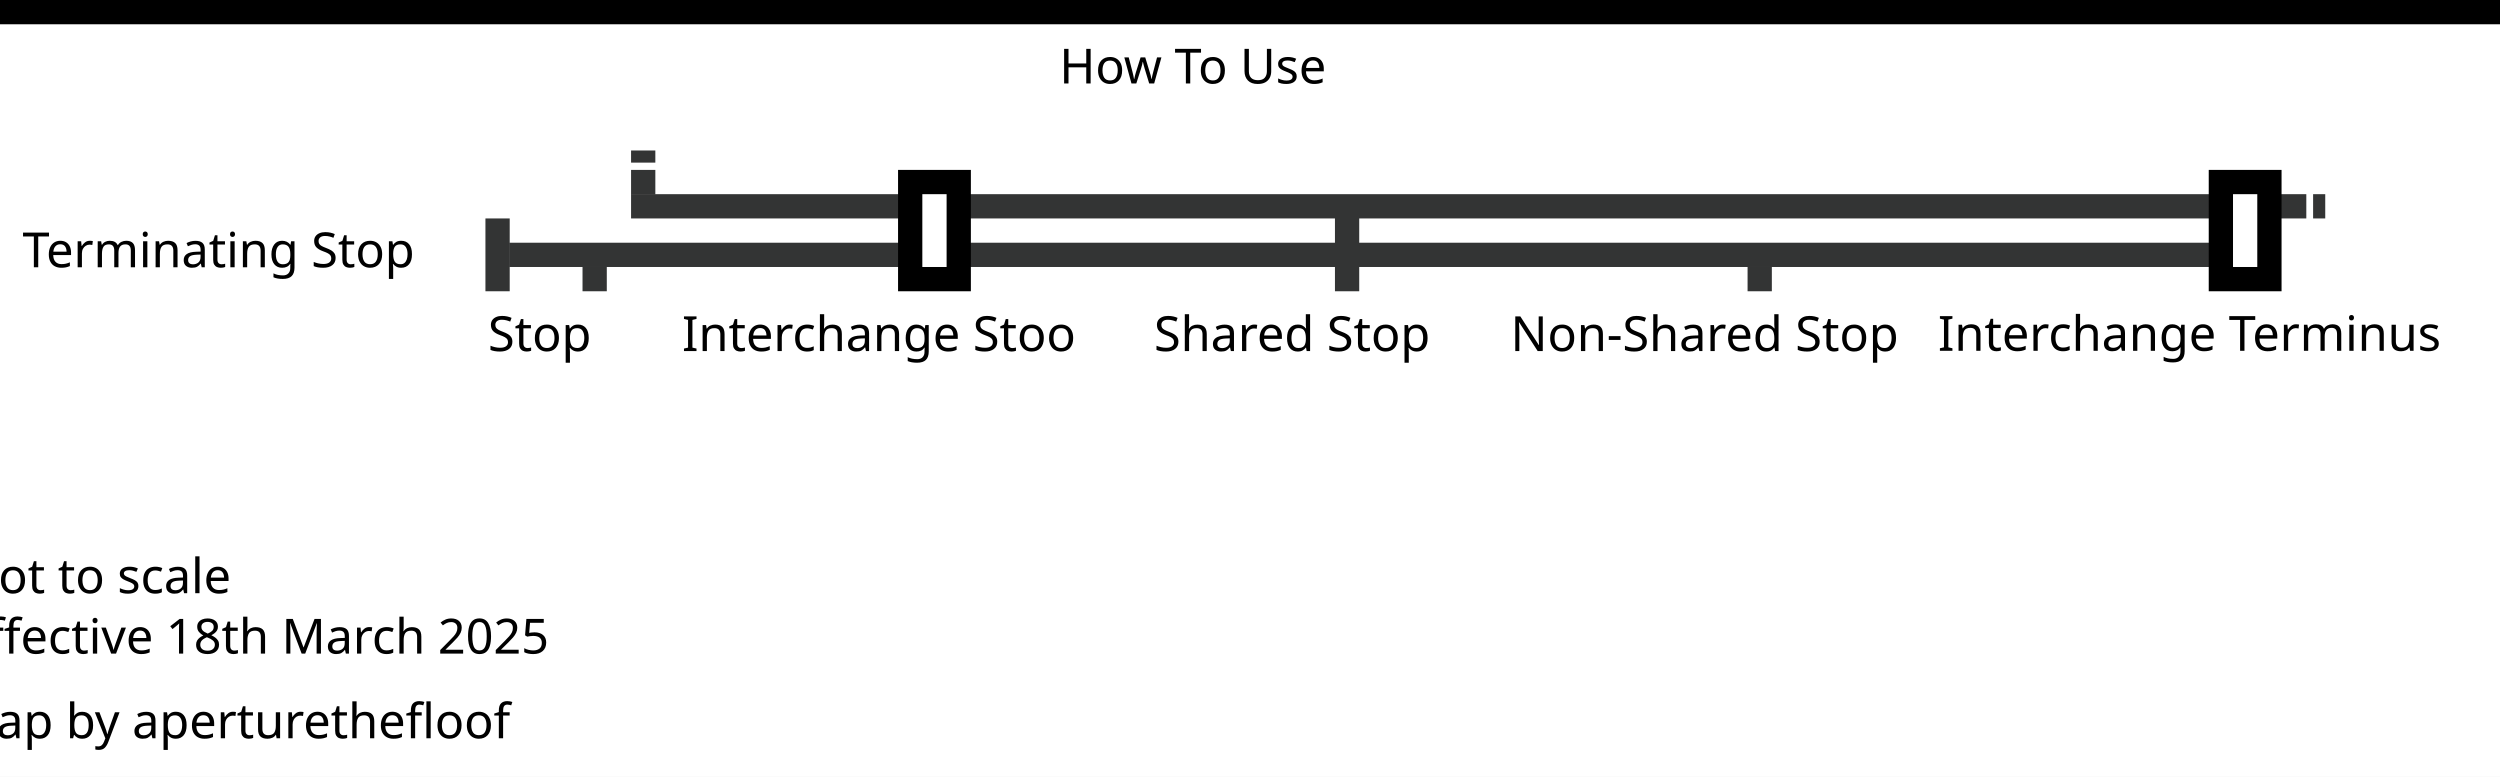
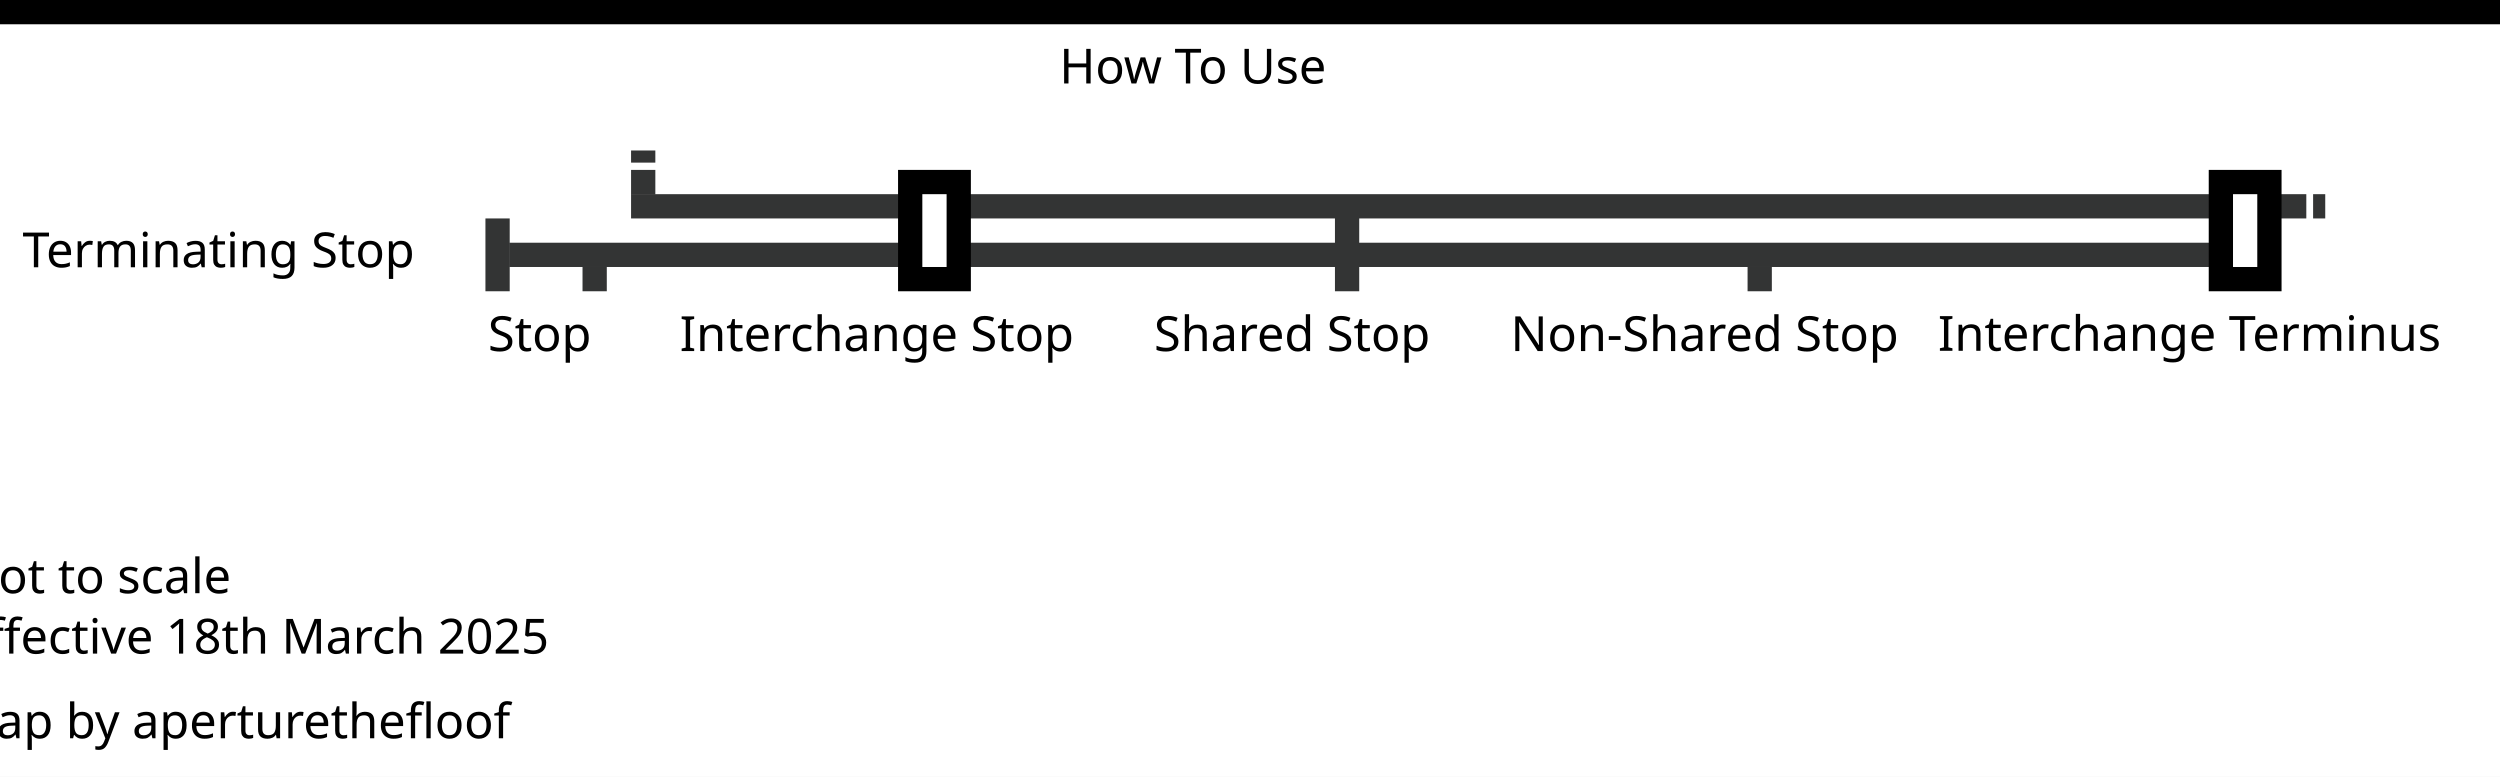
<svg xmlns="http://www.w3.org/2000/svg" width="5150" height="1600" viewBox="0 0 1362.604 423.333" version="1.1" id="svg5" xml:space="preserve">
  <defs id="defs2" />
  <g id="layer1" transform="translate(3333.75,1957.917)">
    <rect style="fill:#ffffff;fill-opacity:1;stroke-width:1315.93;stroke-linecap:square" id="rect593" width="1362.604" height="423.333" x="-3333.75" y="-1957.917" />
    <g id="g2342" style="display:inline" transform="matrix(0.1,0,0,0.1443272,-3320.521,-1944.688)">
      <rect style="fill:#000000;fill-opacity:1;stroke-width:677.059;stroke-linecap:square" id="rect9896" width="13626.042" height="91.661" x="-132.292" y="-91.661" />
    </g>
    <g id="g2513" transform="matrix(0.1,0,0,0.1183432,-3161.771,-1865.313)">
      <g id="g2524" transform="matrix(0,-0.845,1.183432,0,529.1663,1565.01)">
        <g id="g4827" transform="translate(264.5833,561.168)">
          <rect style="fill:#333434;fill-opacity:1;stroke-width:612.065;stroke-linecap:square" id="rect2344" width="132.292" height="7715.502" x="1322.917" y="444.91" />
          <rect style="fill:#333434;fill-opacity:1;stroke-width:74.407;stroke-linecap:square" id="rect4833" width="134.938" height="111.786" x="1452.562" y="444.91" />
          <rect style="fill:#333434;fill-opacity:1;stroke-width:52.095;stroke-linecap:square" id="rect4835" width="66.146" height="111.786" x="1627.188" y="444.91" />
          <rect style="fill:#333434;fill-opacity:1;stroke-width:52.095;stroke-linecap:square" id="rect4926" width="55.893" height="132.292" x="-8247.605" y="1322.917" transform="rotate(-90)" />
        </g>
        <g id="g4831">
          <rect style="fill:#333434;fill-opacity:1;stroke-width:616.573;stroke-linecap:square" id="rect4829" width="132.292" height="7829.524" x="1322.917" y="444.91" />
        </g>
      </g>
      <g id="g2528" transform="matrix(0,-0.845,1.183432,0,529.1663,1565.01)">
        <g id="g4907" transform="matrix(0,-8.45,10,0,-529.1667,10507.927)" style="display:inline">
          <rect style="fill:#000000;fill-opacity:1;stroke:none;stroke-width:111.754;stroke-linecap:square;stroke-dasharray:none;stroke-opacity:1" id="rect4903" width="39.688" height="66.146" x="224.896" y="171.979" />
          <rect style="fill:#ffffff;fill-opacity:1;stroke:none;stroke-width:49.978;stroke-linecap:square;stroke-dasharray:none;stroke-opacity:1" id="rect4905" width="13.229" height="39.688" x="238.125" y="185.208" />
        </g>
        <rect style="display:inline;fill:#333434;fill-opacity:1;stroke-width:74.407;stroke-linecap:square" id="rect4871" width="134.938" height="111.786" x="1190.625" y="6148.256" />
        <rect style="display:inline;fill:#333434;fill-opacity:1;stroke-width:128.031;stroke-linecap:square" id="rect4846" width="399.521" height="111.786" x="1190.625" y="4247.886" />
        <g id="g4818" transform="matrix(0,-8.45,10,0,-529.1667,4471.459)" style="display:inline">
          <rect style="fill:#000000;fill-opacity:1;stroke:none;stroke-width:111.754;stroke-linecap:square;stroke-dasharray:none;stroke-opacity:1" id="rect4814" width="39.688" height="66.146" x="224.896" y="171.979" />
          <rect style="fill:#ffffff;fill-opacity:1;stroke:none;stroke-width:49.978;stroke-linecap:square;stroke-dasharray:none;stroke-opacity:1" id="rect4816" width="13.229" height="39.688" x="238.125" y="185.208" />
        </g>
        <rect style="fill:#333434;fill-opacity:1;stroke-width:74.406;stroke-linecap:square" id="rect2505" width="134.938" height="111.786" x="1190.625" y="782.505" />
        <rect style="fill:#333434;fill-opacity:1;stroke-width:127.606;stroke-linecap:square" id="rect2455" width="396.875" height="111.786" x="1190.625" y="335.359" />
      </g>
      <g id="g2517" transform="matrix(0,-0.845,1.183432,0,539.8839,1565.01)">
        <text xml:space="preserve" style="font-size:243.215px;font-family:'Book Antiqua';-inkscape-font-specification:'Book Antiqua';text-align:center;text-anchor:middle;fill:#00a8e4;fill-opacity:1;stroke:none;stroke-width:164.781;stroke-linecap:square;stroke-dasharray:none;stroke-opacity:1" x="9177.119" y="-796.287" id="text2349" transform="matrix(0,0.9192389,-1.087857,0,0,0)">
          <tspan style="font-style:normal;font-variant:normal;font-weight:normal;font-stretch:normal;font-size:243.215px;font-family:'Network Sans 2019';-inkscape-font-specification:'Network Sans 2019, ';fill:#000000;fill-opacity:1;stroke-width:164.781" x="9177.119" y="-796.287" id="tspan2347">Interchange Terminus</tspan>
        </text>
        <text xml:space="preserve" style="font-size:243.215px;font-family:'Book Antiqua';-inkscape-font-specification:'Book Antiqua';text-align:center;text-anchor:middle;fill:#00a8e4;fill-opacity:1;stroke:none;stroke-width:164.781;stroke-linecap:square;stroke-dasharray:none;stroke-opacity:1" x="6748.007" y="-794.828" id="text4855-3" transform="matrix(0,0.9192389,-1.087857,0,0,0)">
          <tspan style="font-style:normal;font-variant:normal;font-weight:normal;font-stretch:normal;font-size:243.215px;font-family:'Network Sans 2019';-inkscape-font-specification:'Network Sans 2019, ';fill:#000000;fill-opacity:1;stroke-width:164.781" x="6748.007" y="-794.828" id="tspan4853-0">Non-Shared Stop</tspan>
        </text>
        <text xml:space="preserve" style="font-size:243.215px;font-family:'Book Antiqua';-inkscape-font-specification:'Book Antiqua';text-align:center;text-anchor:middle;fill:#00a8e4;fill-opacity:1;stroke:none;stroke-width:164.781;stroke-linecap:square;stroke-dasharray:none;stroke-opacity:1" x="4681.286" y="-794.828" id="text4855" transform="matrix(0,0.9192389,-1.087857,0,0,0)">
          <tspan style="font-style:normal;font-variant:normal;font-weight:normal;font-stretch:normal;font-size:243.215px;font-family:'Network Sans 2019';-inkscape-font-specification:'Network Sans 2019, ';fill:#000000;fill-opacity:1;stroke-width:164.781" x="4681.286" y="-794.828" id="tspan4853">Shared Stop</tspan>
        </text>
-         <text xml:space="preserve" style="font-size:243.215px;font-family:'Book Antiqua';-inkscape-font-specification:'Book Antiqua';text-align:center;text-anchor:middle;fill:#00a8e4;fill-opacity:1;stroke:none;stroke-width:164.781;stroke-linecap:square;stroke-dasharray:none;stroke-opacity:1" x="2610.916" y="-794.828" id="text4914" transform="matrix(0,0.9192389,-1.087857,0,0,0)">
-           <tspan style="font-style:normal;font-variant:normal;font-weight:normal;font-stretch:normal;font-size:243.215px;font-family:'Network Sans 2019';-inkscape-font-specification:'Network Sans 2019, ';fill:#000000;fill-opacity:1;stroke-width:164.781" x="2610.916" y="-794.828" id="tspan4912">Interchange Stoo</tspan>
+         <text xml:space="preserve" style="font-size:243.215px;font-family:'Book Antiqua';-inkscape-font-specification:'Book Antiqua';text-align:center;text-anchor:middle;fill:#00a8e4;fill-opacity:1;stroke:none;stroke-width:164.781;stroke-linecap:square;stroke-dasharray:none;stroke-opacity:1" x="2600.456" y="-794.828" id="text4914" transform="matrix(0,0.9192389,-1.087857,0,0,0)">
+           <tspan style="font-style:normal;font-variant:normal;font-weight:normal;font-stretch:normal;font-size:243.215px;font-family:'Network Sans 2019';-inkscape-font-specification:'Network Sans 2019, ';fill:#000000;fill-opacity:1;stroke-width:164.781" x="2600.456" y="-794.828" id="tspan4912">Interchange Stop</tspan>
        </text>
        <text xml:space="preserve" style="font-size:243.215px;font-family:'Book Antiqua';-inkscape-font-specification:'Book Antiqua';text-align:center;text-anchor:middle;fill:#00a8e4;fill-opacity:1;stroke:none;stroke-width:164.781;stroke-linecap:square;stroke-dasharray:none;stroke-opacity:1" x="911.449" y="-794.828" id="text4842" transform="matrix(0,0.9192389,-1.087857,0,0,0)">
          <tspan style="font-style:normal;font-variant:normal;font-weight:normal;font-stretch:normal;font-size:243.215px;font-family:'Network Sans 2019';-inkscape-font-specification:'Network Sans 2019, ';fill:#000000;fill-opacity:1;stroke-width:164.781" x="911.449" y="-794.828" id="tspan4840">Stop</tspan>
        </text>
        <text xml:space="preserve" style="font-size:243.215px;font-family:'Book Antiqua';-inkscape-font-specification:'Book Antiqua';text-align:center;text-anchor:middle;fill:#00a8e4;fill-opacity:1;stroke:none;stroke-width:164.781;stroke-linecap:square;stroke-dasharray:none;stroke-opacity:1" x="-697.42" y="-1214.617" id="text4710" transform="matrix(0,0.9192389,-1.087857,0,0,0)">
          <tspan style="font-style:normal;font-variant:normal;font-weight:normal;font-stretch:normal;font-size:243.215px;font-family:'Network Sans 2019';-inkscape-font-specification:'Network Sans 2019, ';fill:#000000;fill-opacity:1;stroke-width:164.781" x="-697.42" y="-1214.617" id="tspan4708">Terminating Stop</tspan>
        </text>
      </g>
      <g id="g6411" transform="translate(-1587.5,-111.7865)">
        <text xml:space="preserve" style="font-size:243.215px;font-family:'Book Antiqua';-inkscape-font-specification:'Book Antiqua';text-align:center;text-anchor:middle;fill:#00a8e4;fill-opacity:1;stroke:none;stroke-width:164.781;stroke-linecap:square;stroke-dasharray:none;stroke-opacity:1" x="1321.387" y="2969.172" id="text6419" transform="scale(1.087857,0.9192388)">
          <tspan style="font-style:normal;font-variant:normal;font-weight:normal;font-stretch:normal;font-size:243.215px;font-family:'Network Sans 2019';-inkscape-font-specification:'Network Sans 2019, ';fill:#000000;fill-opacity:1;stroke-width:164.781" x="1321.387" y="2969.172" id="tspan6423">Map by aperturethefloof</tspan>
        </text>
        <text xml:space="preserve" style="font-size:243.215px;font-family:'Book Antiqua';-inkscape-font-specification:'Book Antiqua';text-align:center;text-anchor:middle;fill:#00a8e4;fill-opacity:1;stroke:none;stroke-width:164.781;stroke-linecap:square;stroke-dasharray:none;stroke-opacity:1" x="1438.375" y="2545.003" id="text6405" transform="scale(1.087856,0.9192393)">
          <tspan style="font-style:normal;font-variant:normal;font-weight:normal;font-stretch:normal;font-size:243.215px;font-family:'Network Sans 2019';-inkscape-font-specification:'Network Sans 2019, ';fill:#000000;fill-opacity:1;stroke-width:164.781" x="1438.375" y="2545.003" id="tspan6403">Effective 18th March 2025</tspan>
        </text>
        <text xml:space="preserve" style="font-size:243.215px;font-family:'Book Antiqua';-inkscape-font-specification:'Book Antiqua';text-align:center;text-anchor:middle;fill:#00a8e4;fill-opacity:1;stroke:none;stroke-width:164.781;stroke-linecap:square;stroke-dasharray:none;stroke-opacity:1" x="645.006" y="2242.444" id="text6415" transform="scale(1.087857,0.9192388)">
          <tspan style="font-style:normal;font-variant:normal;font-weight:normal;font-stretch:normal;font-size:243.215px;font-family:'Network Sans 2019';-inkscape-font-specification:'Network Sans 2019, ';fill:#000000;fill-opacity:1;stroke-width:164.781" x="645.006" y="2242.444" id="tspan6413">Not to scale</tspan>
        </text>
        <text xml:space="preserve" style="font-size:243.215px;font-family:'Book Antiqua';-inkscape-font-specification:'Book Antiqua';text-align:center;text-anchor:middle;fill:#00a8e4;fill-opacity:1;stroke:none;stroke-width:164.781;stroke-linecap:square;stroke-dasharray:none;stroke-opacity:1" x="6139.361" y="-311.316" id="text7937" transform="scale(1.087857,0.9192388)">
          <tspan style="font-style:normal;font-variant:normal;font-weight:normal;font-stretch:normal;font-size:243.215px;font-family:'Network Sans 2019';-inkscape-font-specification:'Network Sans 2019, ';fill:#000000;fill-opacity:1;stroke-width:164.781" x="6139.361" y="-311.316" id="tspan7935">How To Use</tspan>
        </text>
      </g>
    </g>
  </g>
</svg>
